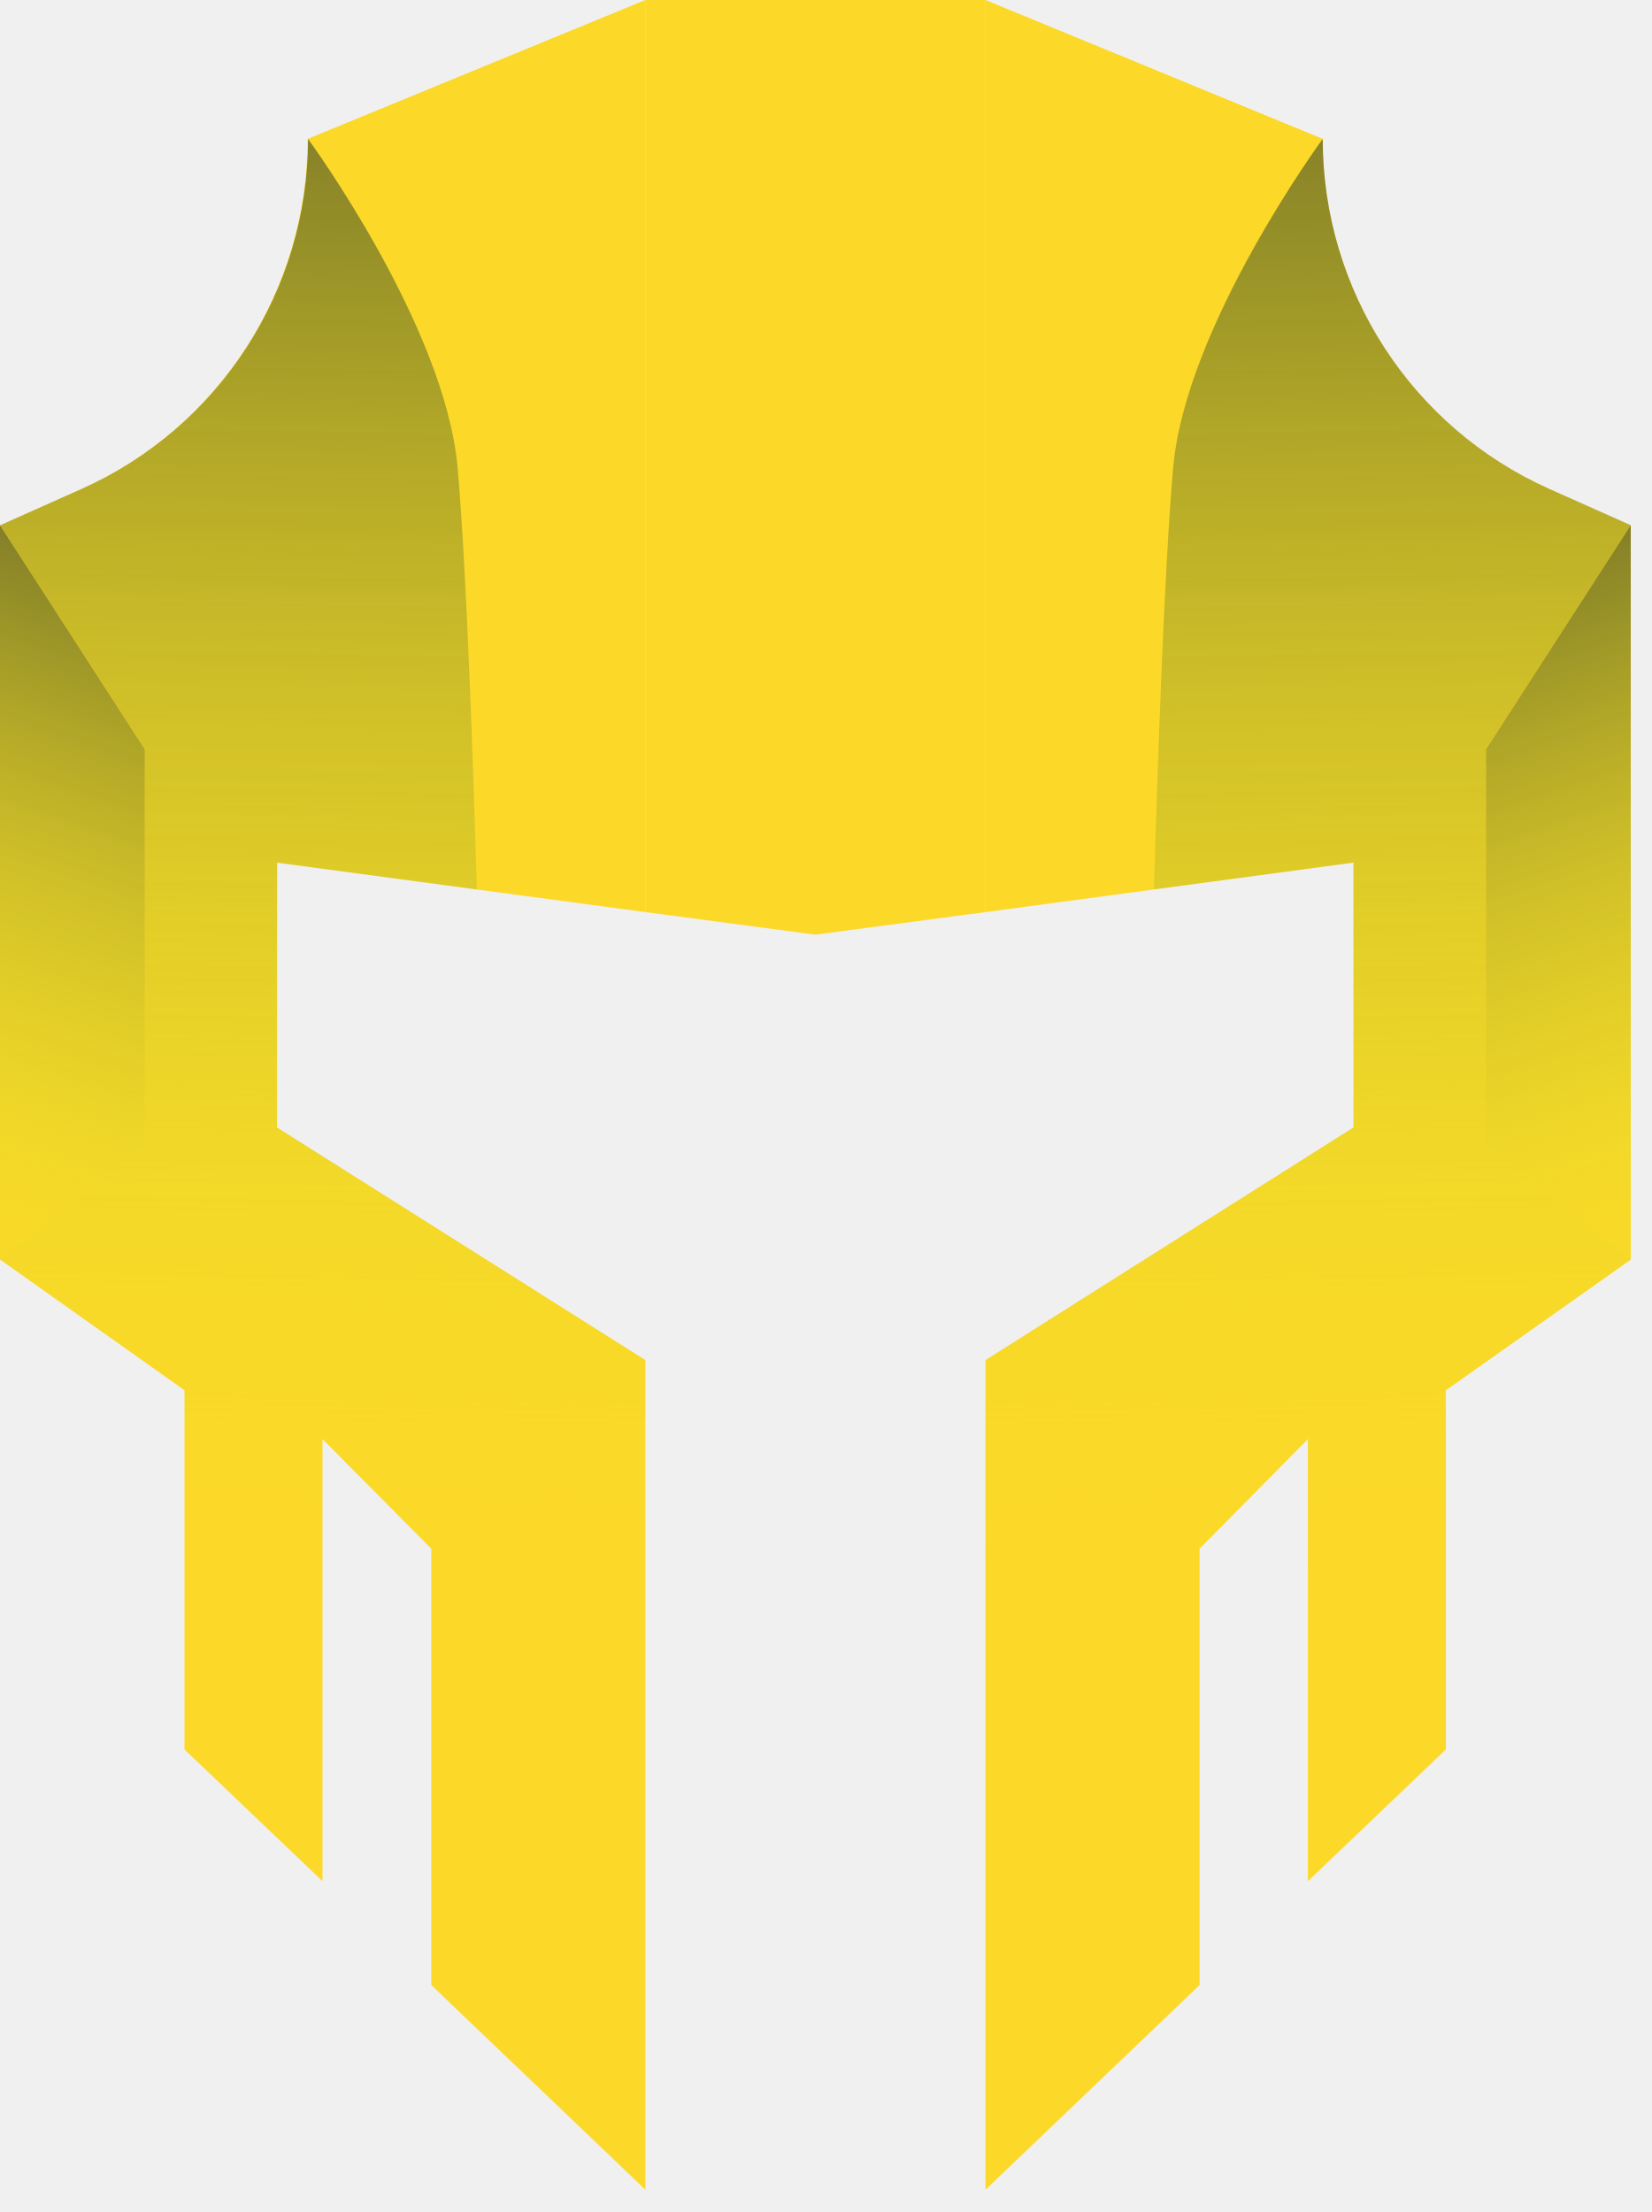
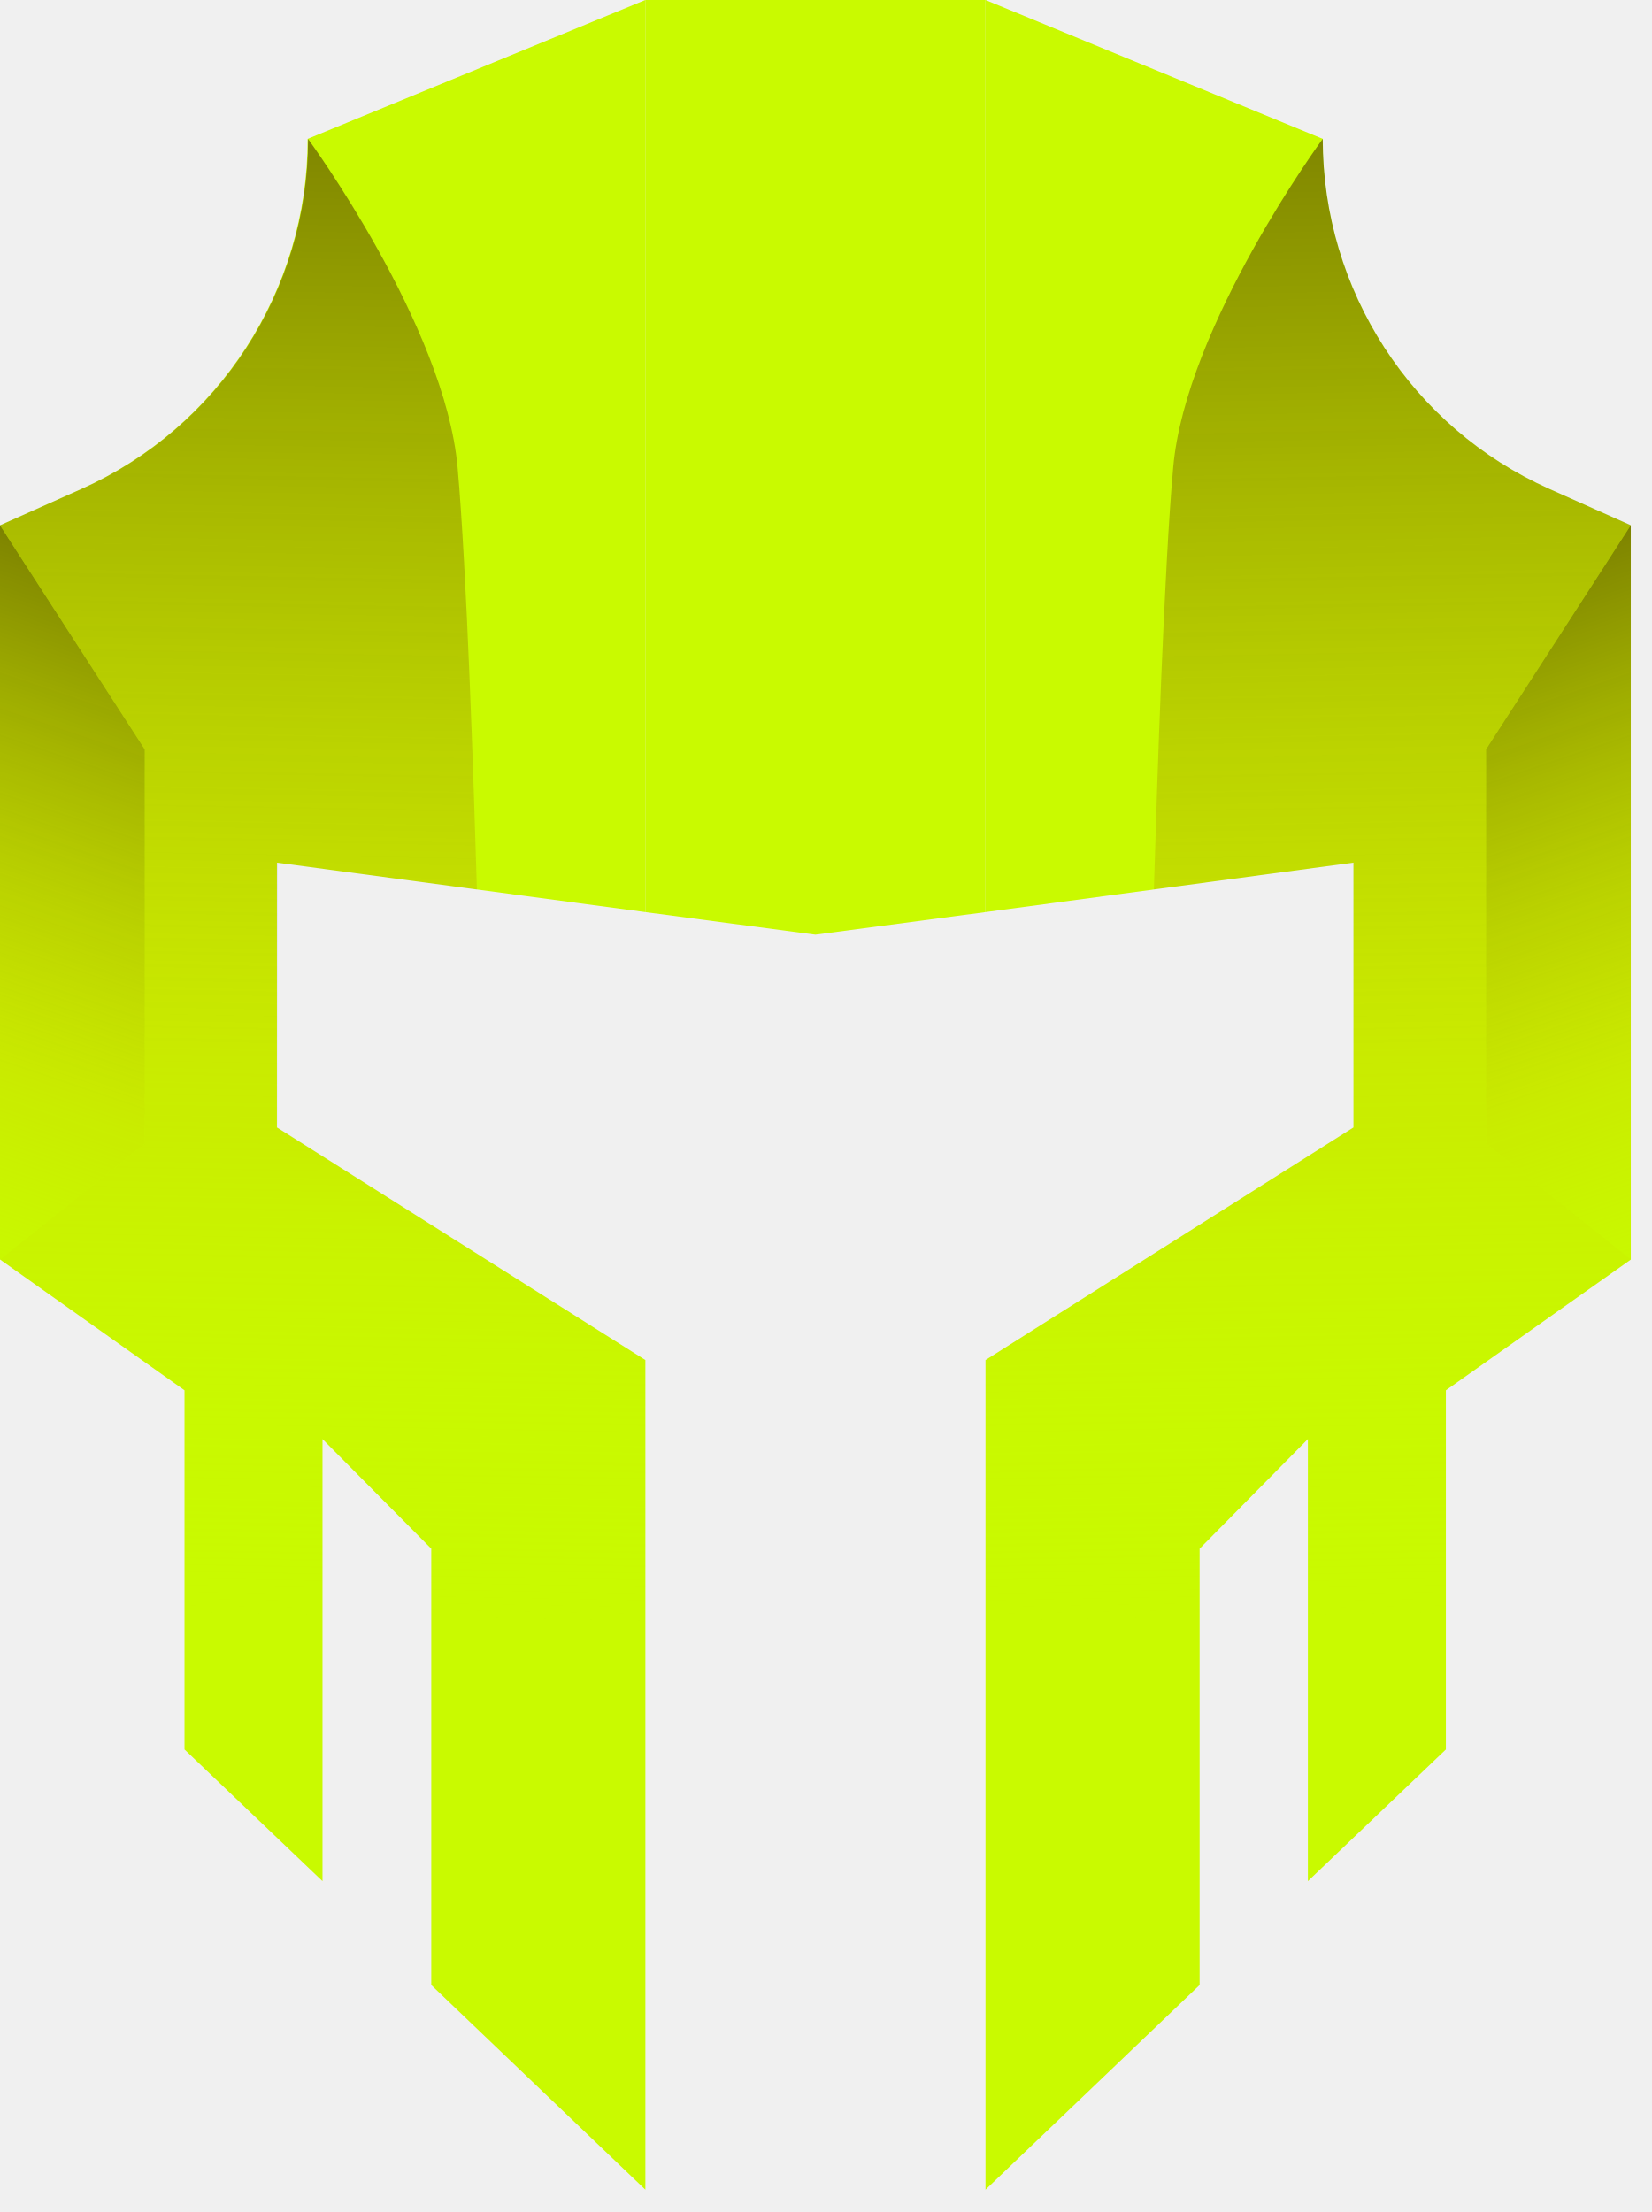
<svg xmlns="http://www.w3.org/2000/svg" width="53" height="71" viewBox="0 0 53 71" fill="none">
  <g clip-path="url(#clip0_33_5192)">
-     <path d="M8.888 27.688V36.188L20.714 43.654V70.284L13.842 63.715V49.709L10.351 46.191V60.381L5.922 56.154V44.625L0 40.427V16.861L2.602 15.698C7.024 13.723 9.873 9.319 9.873 4.464V4.458L20.711 0V29.276L8.885 27.688H8.888Z" fill="#fcd928" />
-     <path d="M52.342 16.861V40.431L46.407 44.625V56.154L41.978 60.381V46.191L38.503 49.709V63.715L31.631 70.284V43.654L43.441 36.188V27.688L31.631 29.276V0L42.456 4.458C42.456 9.316 45.309 13.72 49.734 15.695L52.342 16.861Z" fill="#fcd928" />
+     <path d="M8.888 27.688V36.188L20.714 43.654V70.284L13.842 63.715V49.709L10.351 46.191V60.381L5.922 56.154V44.625L0 40.427V16.861L2.602 15.698C7.024 13.723 9.873 9.319 9.873 4.464V4.458L20.711 0V29.276L8.885 27.688H8.888Z" fill="#c9fa00" />
+     <path d="M52.342 16.861V40.431L46.407 44.625V56.154L41.978 60.381V46.191L38.503 49.709V63.715L31.631 70.284V43.654L43.441 36.188V27.688L31.631 29.276V0L42.456 4.458C42.456 9.316 45.309 13.72 49.734 15.695L52.342 16.861Z" fill="#c9fa00" />
    <path d="M31.631 0V29.276L26.171 30L20.711 29.276V0H31.631Z" fill="url(#paint0_linear_33_5192)" />
    <path style="mix-blend-mode:darken" d="M47.695 36.709L52.342 40.427L46.404 44.625V56.154L41.976 60.381V46.19L38.503 49.706V63.712L31.628 70.284V43.65L43.438 36.185V27.688L37.035 28.549C37.139 25.072 37.361 18.305 37.655 15C38.063 10.44 42.454 4.458 42.454 4.458C42.454 6.887 43.166 9.202 44.432 11.158C45.698 13.114 47.518 14.708 49.731 15.695L52.342 16.857L47.695 24.052V36.709Z" fill="url(#paint1_linear_33_5192)" />
    <path style="mix-blend-mode:darken" d="M52.342 16.857V40.427L47.695 36.709V24.053L52.342 16.857Z" fill="url(#paint2_linear_33_5192)" />
    <path style="mix-blend-mode:darken" d="M4.647 36.712L0 40.431L5.938 44.628V56.158L10.366 60.384V46.194L13.839 49.709V63.715L20.714 70.287V43.653L8.904 36.188V27.691L15.307 28.552C15.203 25.075 14.982 18.308 14.687 15.003C14.279 10.443 9.888 4.461 9.888 4.461C9.888 6.89 9.176 9.205 7.91 11.161C6.644 13.117 4.824 14.711 2.611 15.698L0 16.861L4.647 24.056V36.712Z" fill="url(#paint3_linear_33_5192)" />
    <path style="mix-blend-mode:darken" d="M0 16.861V40.431L4.647 36.712V24.056L0 16.861Z" fill="url(#paint4_linear_33_5192)" />
  </g>
  <defs>
    <linearGradient id="paint0_linear_33_5192" x1="26.171" y1="-12.145" x2="26.171" y2="30.028" gradientUnits="userSpaceOnUse">
-       <stop stop-color="#fcd928" />
-       <stop offset="0.71" stop-color="#fcd928" />
-       <stop offset="1" stop-color="#fcd928" />
+       <stop stop-color="#c9fa00" />
+       <stop offset="0.71" stop-color="#c9fa00" />
+       <stop offset="1" stop-color="#c9fa00" />
    </linearGradient>
    <linearGradient id="paint1_linear_33_5192" x1="41.127" y1="-2.766" x2="42.153" y2="52.144" gradientUnits="userSpaceOnUse">
      <stop stop-color="#606060" />
      <stop offset="1" stop-color="white" stop-opacity="0" />
    </linearGradient>
    <linearGradient id="paint2_linear_33_5192" x1="46.138" y1="15.263" x2="55.754" y2="43.616" gradientUnits="userSpaceOnUse">
      <stop stop-color="#606060" />
      <stop offset="1" stop-color="white" stop-opacity="0" />
    </linearGradient>
    <linearGradient id="paint3_linear_33_5192" x1="11.215" y1="-2.766" x2="10.192" y2="52.144" gradientUnits="userSpaceOnUse">
      <stop stop-color="#606060" />
      <stop offset="1" stop-color="white" stop-opacity="0" />
    </linearGradient>
    <linearGradient id="paint4_linear_33_5192" x1="6.207" y1="15.263" x2="-3.412" y2="43.619" gradientUnits="userSpaceOnUse">
      <stop stop-color="#606060" />
      <stop offset="1" stop-color="white" stop-opacity="0" />
    </linearGradient>
    <clipPath id="clip0_33_5192">
      <rect width="52.342" height="70.287" fill="white" />
    </clipPath>
  </defs>
</svg>
